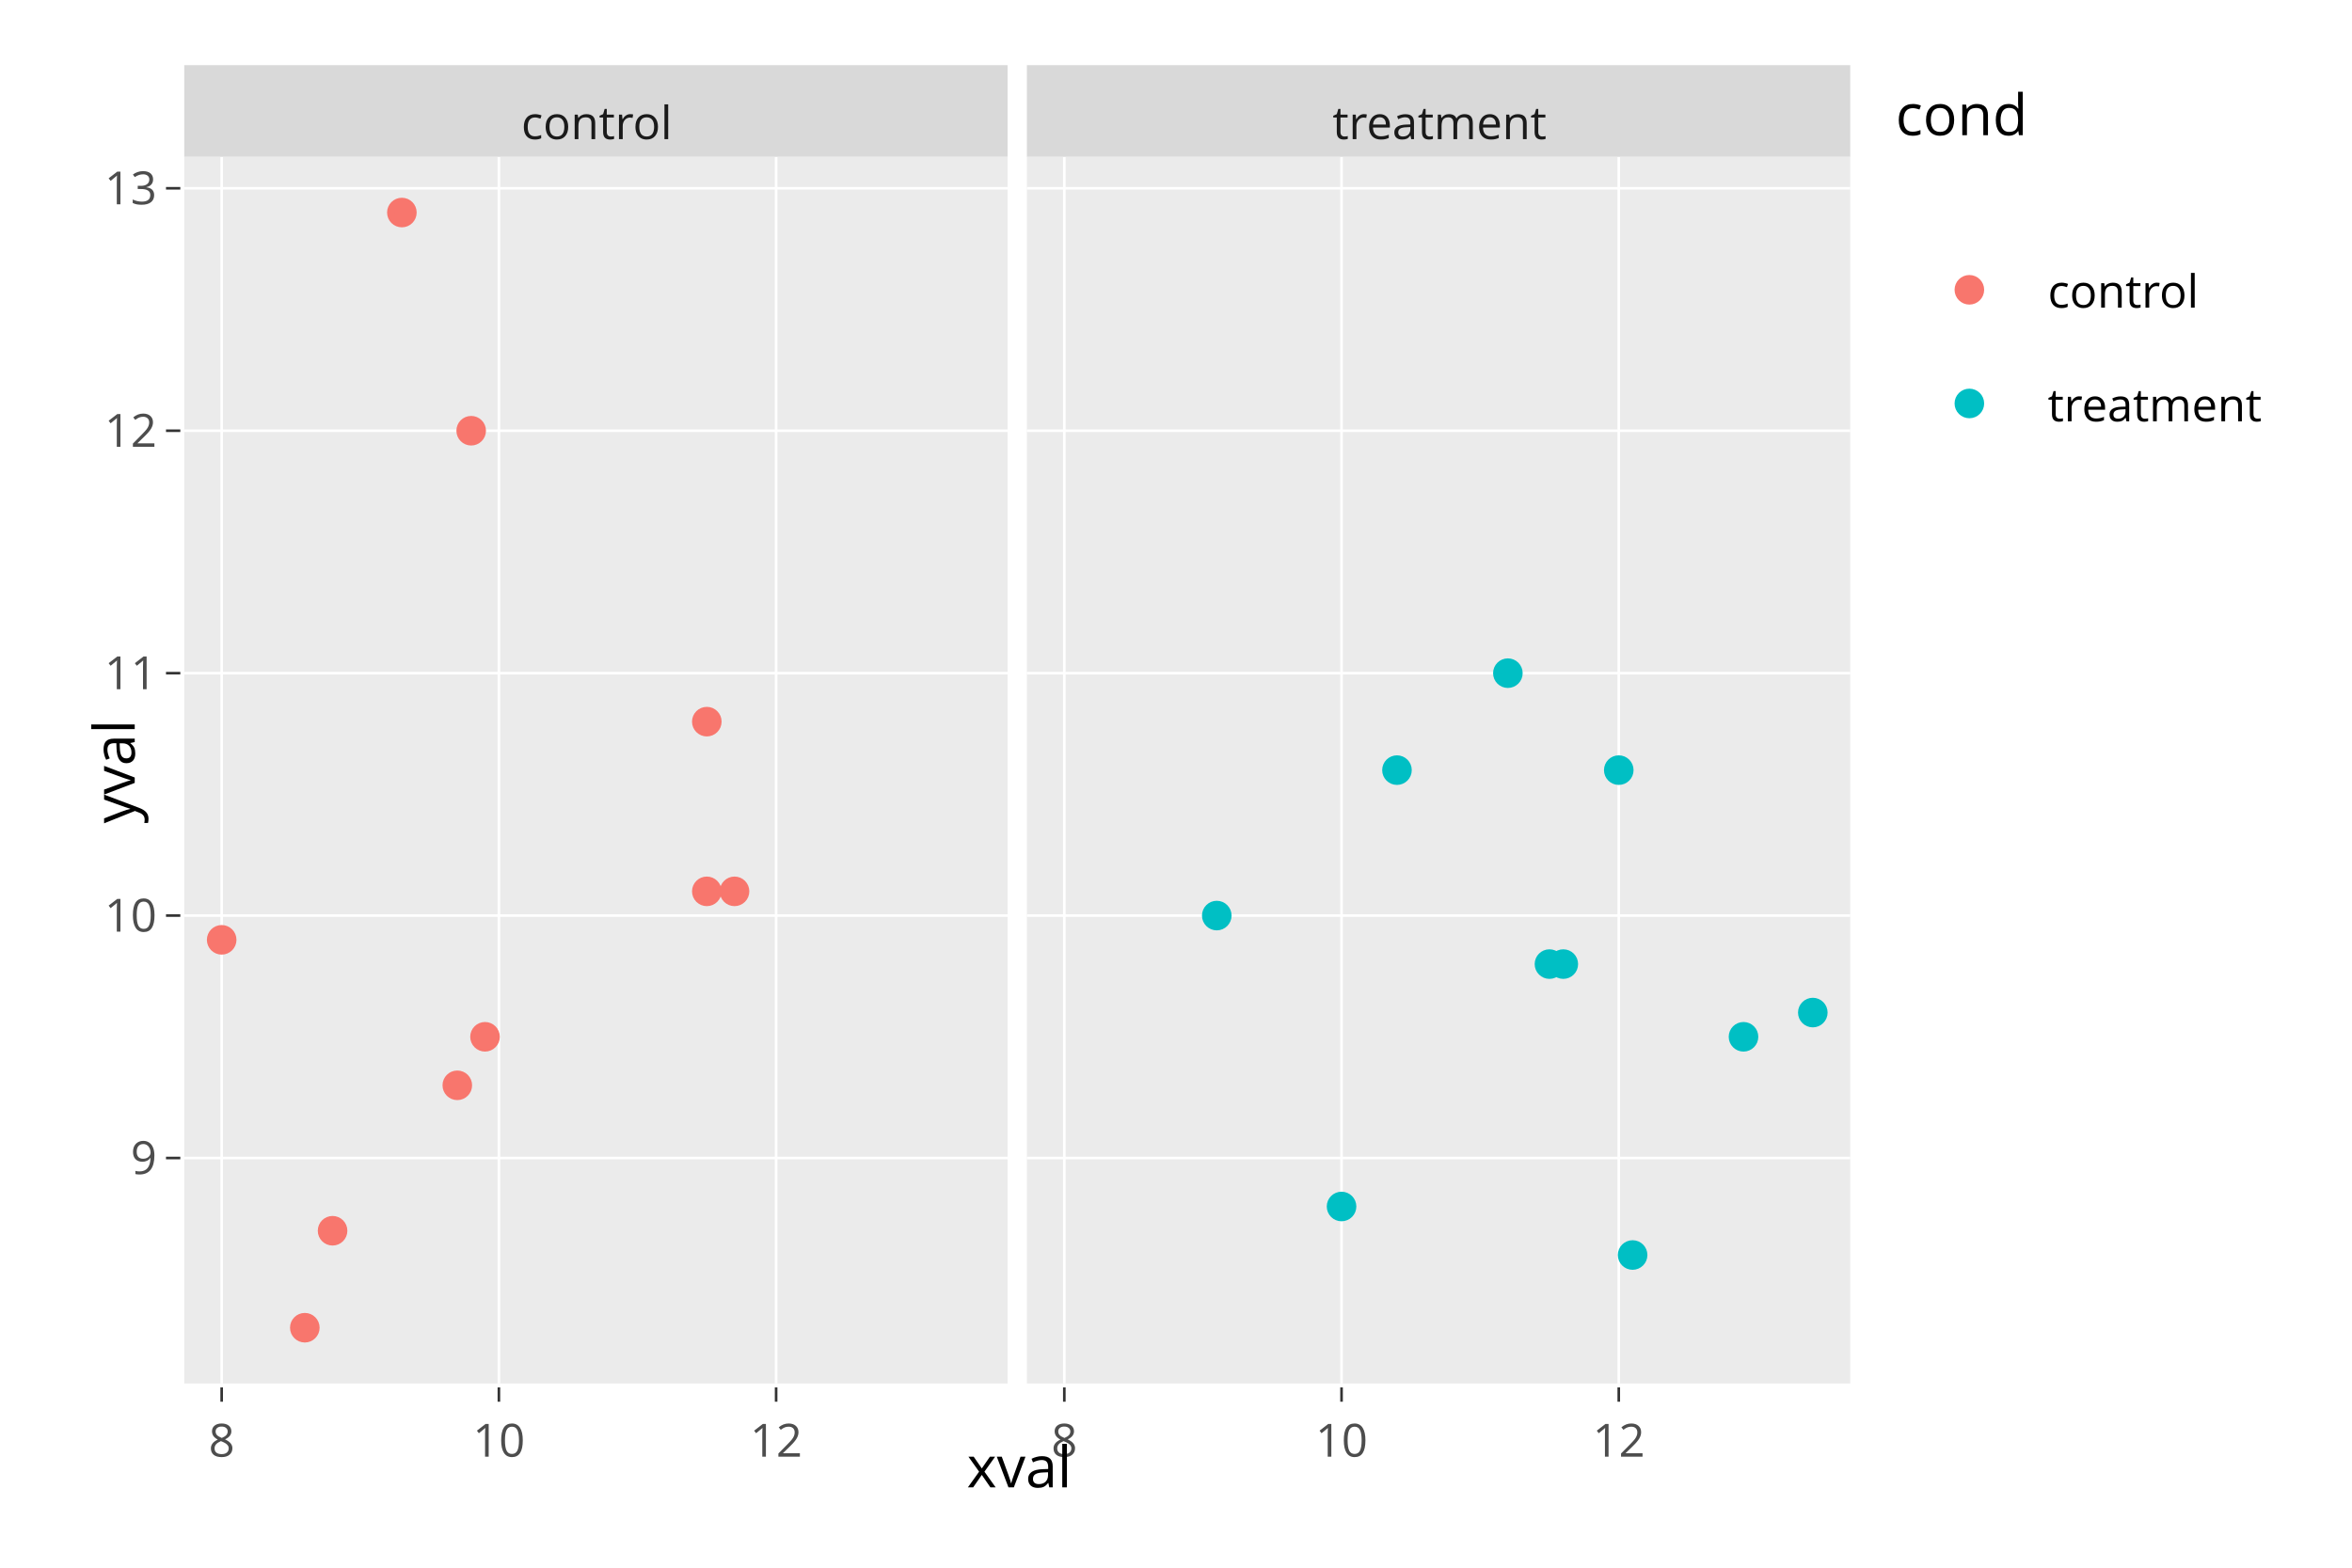
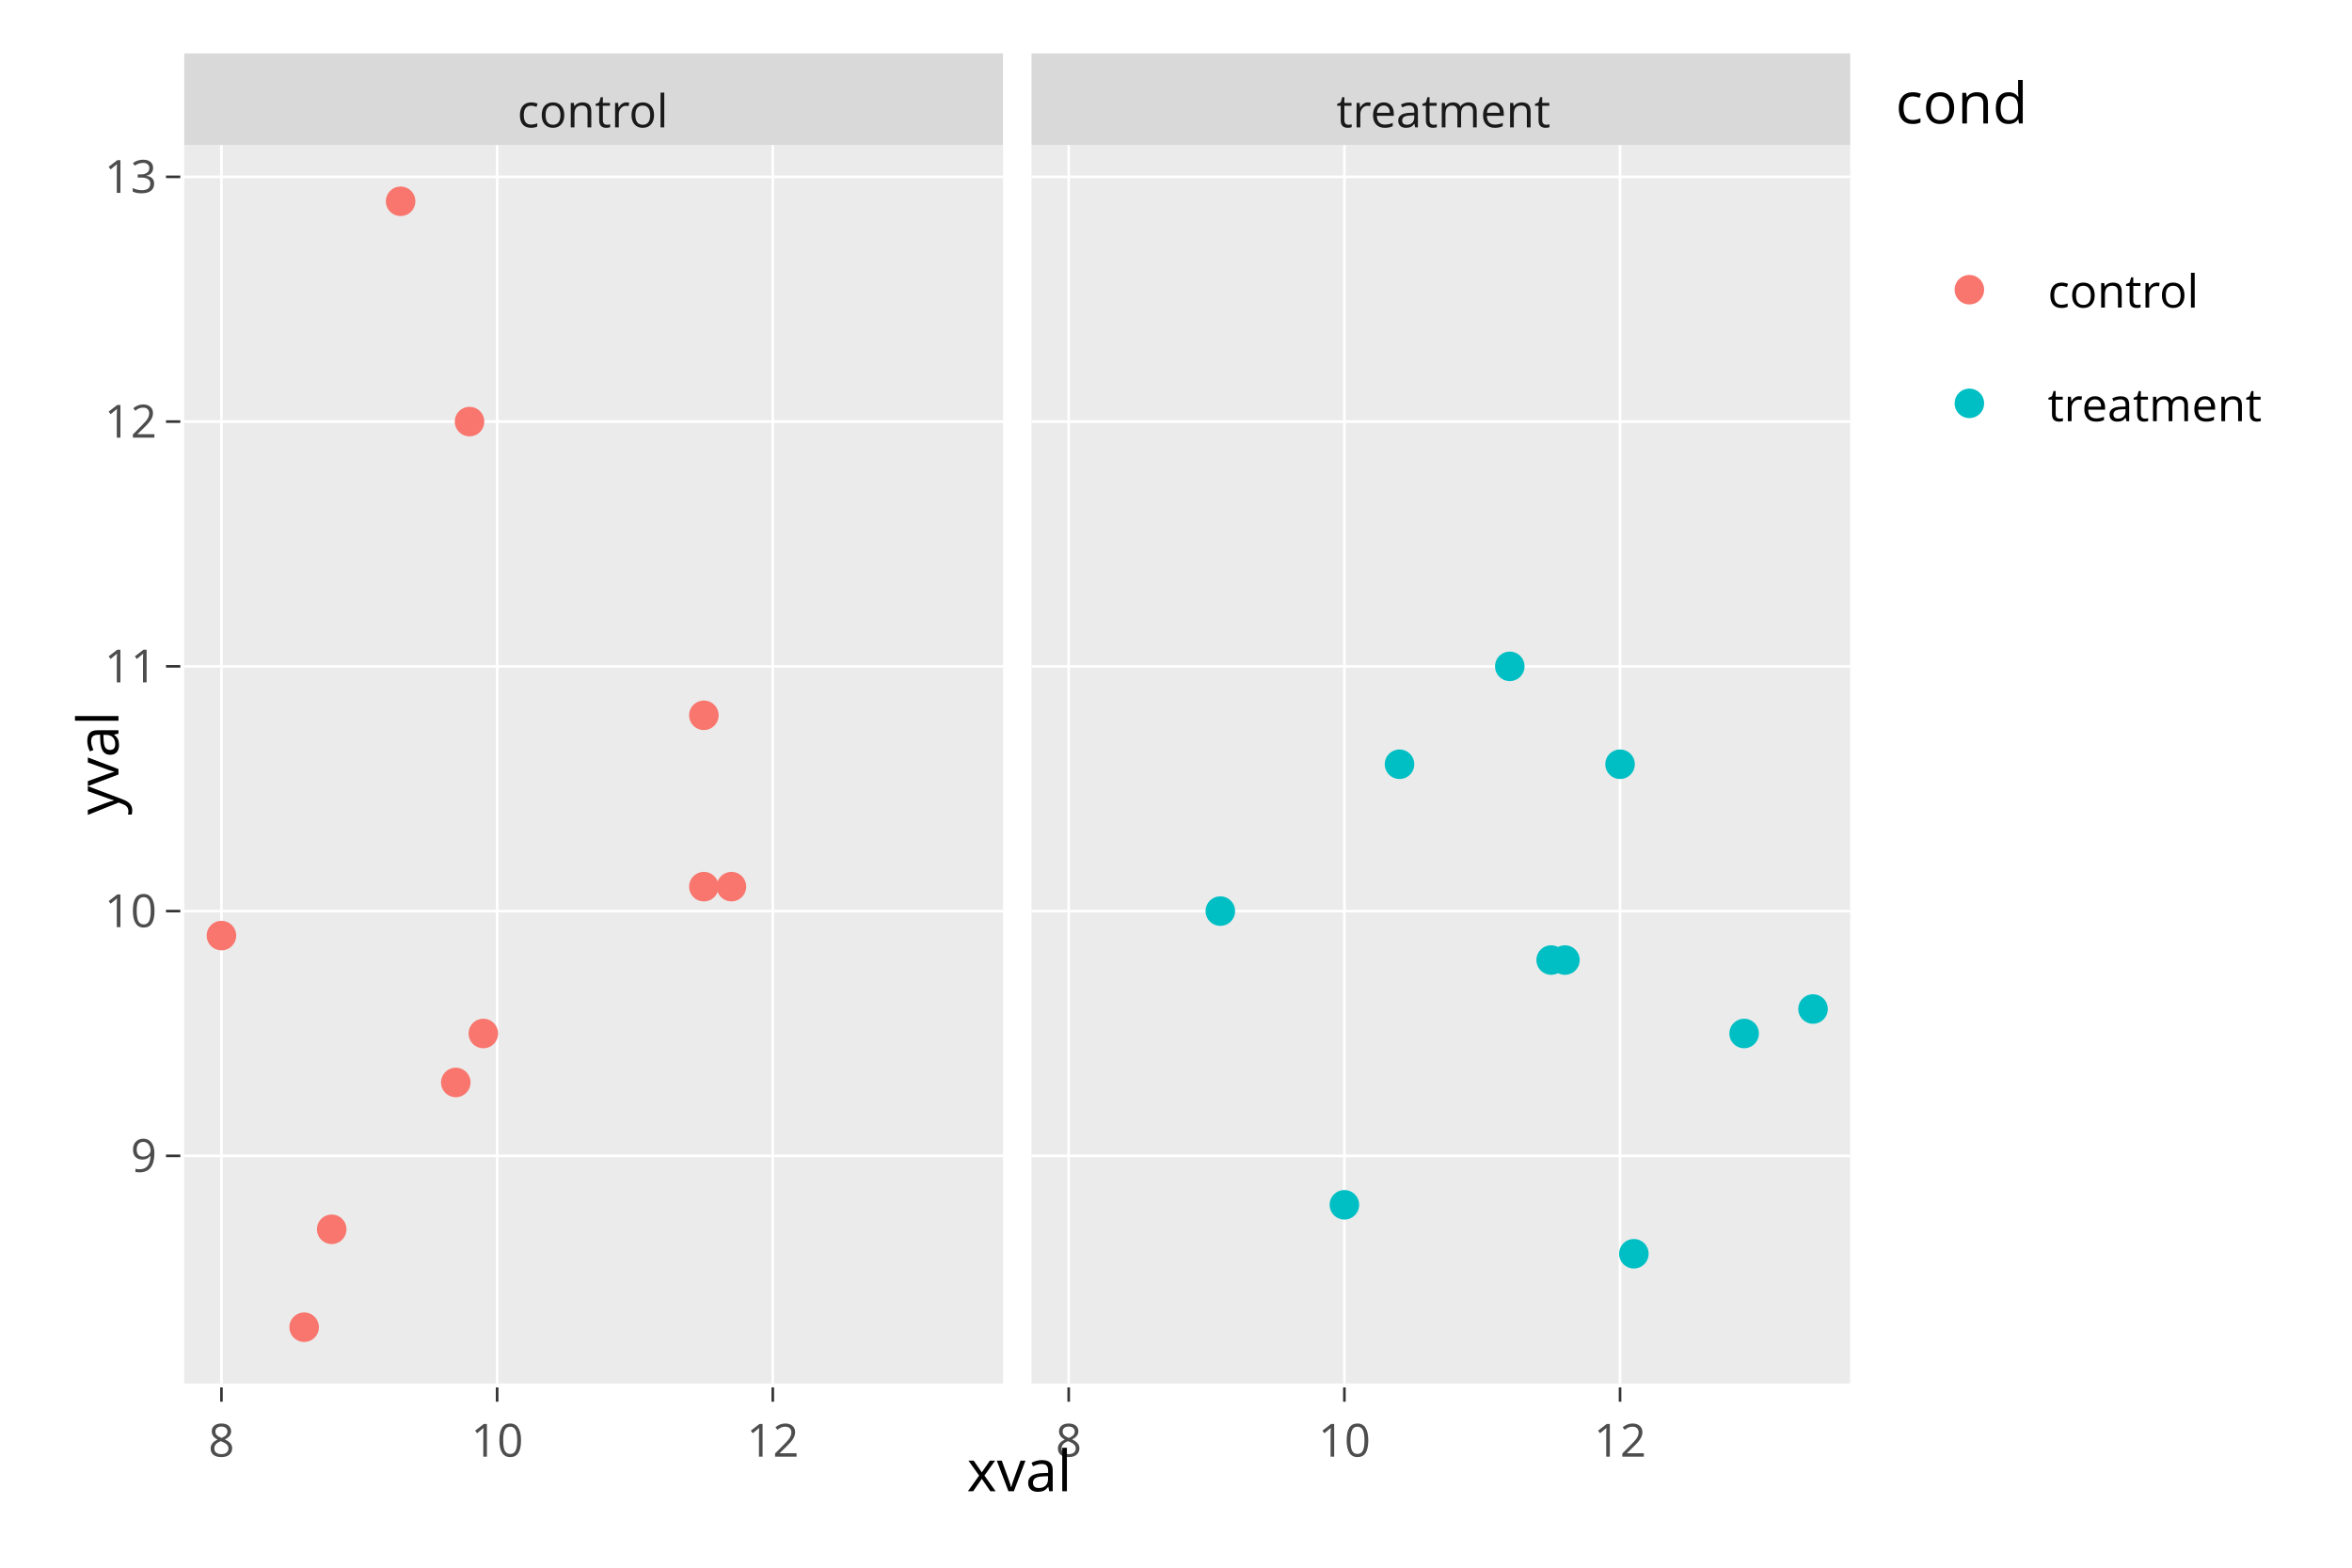
<svg xmlns="http://www.w3.org/2000/svg" class="main-svg" width="600" height="400" viewBox="0 0 600 400">
  <rect x="0" y="0" width="600" height="400" style="fill: rgb(255, 255, 255); fill-opacity: 1;" />
  <defs id="defs-">
    <g class="clips">
      <clipPath id="clipxyplot" class="plotclip">
-         <rect width="210.038" height="313" />
+         <rect width="208.861" height="316" />
      </clipPath>
      <clipPath id="clipx2yplot" class="plotclip">
-         <rect width="210.038" height="313" />
+         <rect width="208.861" height="316" />
      </clipPath>
      <clipPath class="axesclip" id="clipx">
-         <rect x="47" y="0" width="210.038" height="400" />
+         <rect x="47" y="0" width="208.861" height="400" />
      </clipPath>
      <clipPath class="axesclip" id="clipy">
-         <rect x="0" y="40" width="600" height="313" />
+         <rect x="0" y="37" width="600" height="316" />
      </clipPath>
      <clipPath class="axesclip" id="clipxy">
-         <rect x="47" y="40" width="210.038" height="313" />
+         <rect x="47" y="37" width="208.861" height="316" />
      </clipPath>
      <clipPath class="axesclip" id="clipx2">
-         <rect x="261.962" y="0" width="210.038" height="400" />
+         <rect x="263.139" y="0" width="208.861" height="400" />
      </clipPath>
      <clipPath class="axesclip" id="clipx2y">
-         <rect x="261.962" y="40" width="210.038" height="313" />
+         <rect x="263.139" y="37" width="208.861" height="316" />
      </clipPath>
    </g>
    <g class="gradients" />
  </defs>
  <g class="bglayer">
-     <rect class="bg" x="47" y="40" width="210.038" height="313" style="fill: rgb(235, 235, 235); fill-opacity: 1; stroke-width: 0;" />
-     <rect class="bg" x="261.962" y="40" width="210.038" height="313" style="fill: rgb(235, 235, 235); fill-opacity: 1; stroke-width: 0;" />
+     <rect class="bg" x="47" y="37" width="208.861" height="316" style="fill: rgb(235, 235, 235); fill-opacity: 1; stroke-width: 0;" />
+     <rect class="bg" x="263.139" y="37" width="208.861" height="316" style="fill: rgb(235, 235, 235); fill-opacity: 1; stroke-width: 0;" />
  </g>
  <g class="layer-below">
    <g class="imagelayer" />
    <g class="shapelayer" />
  </g>
  <g class="cartesianlayer">
    <g class="subplot xy">
      <g class="layer-subplot">
        <g class="shapelayer" />
        <g class="imagelayer" />
      </g>
      <g class="gridlayer">
        <g class="x">
-           <path class="xgrid crisp" d="M0,40v313" transform="translate(56.55,0)" style="stroke: rgb(255, 255, 255); stroke-opacity: 1; stroke-width: 0.664px;" />
-           <path class="xgrid crisp" d="M0,40v313" transform="translate(127.27,0)" style="stroke: rgb(255, 255, 255); stroke-opacity: 1; stroke-width: 0.664px;" />
-           <path class="xgrid crisp" d="M0,40v313" transform="translate(197.99,0)" style="stroke: rgb(255, 255, 255); stroke-opacity: 1; stroke-width: 0.664px;" />
+           <path class="xgrid crisp" d="M0,37v316" transform="translate(56.49,0)" style="stroke: rgb(255, 255, 255); stroke-opacity: 1; stroke-width: 0.664px;" />
+           <path class="xgrid crisp" d="M0,37v316" transform="translate(126.82,0)" style="stroke: rgb(255, 255, 255); stroke-opacity: 1; stroke-width: 0.664px;" />
+           <path class="xgrid crisp" d="M0,37v316" transform="translate(197.14,0)" style="stroke: rgb(255, 255, 255); stroke-opacity: 1; stroke-width: 0.664px;" />
        </g>
        <g class="y">
-           <path class="ygrid crisp" d="M47,0h210.038" transform="translate(0,295.47)" style="stroke: rgb(255, 255, 255); stroke-opacity: 1; stroke-width: 0.664px;" />
-           <path class="ygrid crisp" d="M47,0h210.038" transform="translate(0,233.61)" style="stroke: rgb(255, 255, 255); stroke-opacity: 1; stroke-width: 0.664px;" />
-           <path class="ygrid crisp" d="M47,0h210.038" transform="translate(0,171.76)" style="stroke: rgb(255, 255, 255); stroke-opacity: 1; stroke-width: 0.664px;" />
-           <path class="ygrid crisp" d="M47,0h210.038" transform="translate(0,109.9)" style="stroke: rgb(255, 255, 255); stroke-opacity: 1; stroke-width: 0.664px;" />
-           <path class="ygrid crisp" d="M47,0h210.038" transform="translate(0,48.04)" style="stroke: rgb(255, 255, 255); stroke-opacity: 1; stroke-width: 0.664px;" />
+           <path class="ygrid crisp" d="M47,0h208.861" transform="translate(0,294.92)" style="stroke: rgb(255, 255, 255); stroke-opacity: 1; stroke-width: 0.664px;" />
+           <path class="ygrid crisp" d="M47,0h208.861" transform="translate(0,232.47)" style="stroke: rgb(255, 255, 255); stroke-opacity: 1; stroke-width: 0.664px;" />
+           <path class="ygrid crisp" d="M47,0h208.861" transform="translate(0,170.02)" style="stroke: rgb(255, 255, 255); stroke-opacity: 1; stroke-width: 0.664px;" />
+           <path class="ygrid crisp" d="M47,0h208.861" transform="translate(0,107.57)" style="stroke: rgb(255, 255, 255); stroke-opacity: 1; stroke-width: 0.664px;" />
+           <path class="ygrid crisp" d="M47,0h208.861" transform="translate(0,45.12)" style="stroke: rgb(255, 255, 255); stroke-opacity: 1; stroke-width: 0.664px;" />
        </g>
      </g>
      <g class="zerolinelayer" />
      <path class="xlines-below" />
      <path class="ylines-below" />
      <g class="overlines-below" />
      <g class="xaxislayer-below" />
      <g class="yaxislayer-below" />
      <g class="overaxes-below" />
-       <g class="plot" transform="translate(47, 40)" clip-path="url(#clipxyplot)">
+       <g class="plot" transform="translate(47, 37)" clip-path="url(#clipxyplot)">
        <g class="scatterlayer mlayer">
          <g class="trace scatter trace-vdiffr-plotly-1" style="stroke-miterlimit: 2; opacity: 1;">
            <g class="points">
-               <path class="point" transform="translate(133.31,144.13)" d="M2.83,0A2.83,2.83 0 1,1 0,-2.83A2.83,2.83 0 0,1 2.83,0Z" style="opacity: 1; stroke-width: 1.89px; fill: rgb(248, 118, 109); fill-opacity: 1; stroke: rgb(248, 118, 109); stroke-opacity: 1;" />
-               <path class="point" transform="translate(55.52,14.23)" d="M2.83,0A2.83,2.83 0 1,1 0,-2.83A2.83,2.83 0 0,1 2.83,0Z" style="opacity: 1; stroke-width: 1.89px; fill: rgb(248, 118, 109); fill-opacity: 1; stroke: rgb(248, 118, 109); stroke-opacity: 1;" />
-               <path class="point" transform="translate(9.55,199.8)" d="M2.83,0A2.83,2.83 0 1,1 0,-2.83A2.83,2.83 0 0,1 2.83,0Z" style="opacity: 1; stroke-width: 1.89px; fill: rgb(248, 118, 109); fill-opacity: 1; stroke: rgb(248, 118, 109); stroke-opacity: 1;" />
-               <path class="point" transform="translate(133.31,187.43)" d="M2.83,0A2.83,2.83 0 1,1 0,-2.83A2.83,2.83 0 0,1 2.83,0Z" style="opacity: 1; stroke-width: 1.89px; fill: rgb(248, 118, 109); fill-opacity: 1; stroke: rgb(248, 118, 109); stroke-opacity: 1;" />
-               <path class="point" transform="translate(30.76,298.77)" d="M2.83,0A2.83,2.83 0 1,1 0,-2.83A2.83,2.83 0 0,1 2.83,0Z" style="opacity: 1; stroke-width: 1.89px; fill: rgb(248, 118, 109); fill-opacity: 1; stroke: rgb(248, 118, 109); stroke-opacity: 1;" />
-               <path class="point" transform="translate(76.73,224.54)" d="M2.83,0A2.83,2.83 0 1,1 0,-2.83A2.83,2.83 0 0,1 2.83,0Z" style="opacity: 1; stroke-width: 1.89px; fill: rgb(248, 118, 109); fill-opacity: 1; stroke: rgb(248, 118, 109); stroke-opacity: 1;" />
-               <path class="point" transform="translate(37.84,274.03)" d="M2.83,0A2.83,2.83 0 1,1 0,-2.83A2.83,2.83 0 0,1 2.83,0Z" style="opacity: 1; stroke-width: 1.89px; fill: rgb(248, 118, 109); fill-opacity: 1; stroke: rgb(248, 118, 109); stroke-opacity: 1;" />
-               <path class="point" transform="translate(140.38,187.43)" d="M2.83,0A2.83,2.83 0 1,1 0,-2.83A2.83,2.83 0 0,1 2.83,0Z" style="opacity: 1; stroke-width: 1.89px; fill: rgb(248, 118, 109); fill-opacity: 1; stroke: rgb(248, 118, 109); stroke-opacity: 1;" />
-               <path class="point" transform="translate(69.66,236.92)" d="M2.83,0A2.83,2.83 0 1,1 0,-2.83A2.83,2.83 0 0,1 2.83,0Z" style="opacity: 1; stroke-width: 1.89px; fill: rgb(248, 118, 109); fill-opacity: 1; stroke: rgb(248, 118, 109); stroke-opacity: 1;" />
-               <path class="point" transform="translate(73.2,69.9)" d="M2.83,0A2.83,2.83 0 1,1 0,-2.83A2.83,2.83 0 0,1 2.83,0Z" style="opacity: 1; stroke-width: 1.89px; fill: rgb(248, 118, 109); fill-opacity: 1; stroke: rgb(248, 118, 109); stroke-opacity: 1;" />
+               <path class="point" transform="translate(132.56,145.51)" d="M2.83,0A2.83,2.83 0 1,1 0,-2.83A2.83,2.83 0 0,1 2.83,0Z" style="opacity: 1; stroke-width: 1.89px; fill: rgb(248, 118, 109); fill-opacity: 1; stroke: rgb(248, 118, 109); stroke-opacity: 1;" />
+               <path class="point" transform="translate(55.2,14.36)" d="M2.83,0A2.83,2.83 0 1,1 0,-2.83A2.83,2.83 0 0,1 2.83,0Z" style="opacity: 1; stroke-width: 1.89px; fill: rgb(248, 118, 109); fill-opacity: 1; stroke: rgb(248, 118, 109); stroke-opacity: 1;" />
+               <path class="point" transform="translate(9.49,201.72)" d="M2.83,0A2.83,2.83 0 1,1 0,-2.83A2.83,2.83 0 0,1 2.83,0Z" style="opacity: 1; stroke-width: 1.89px; fill: rgb(248, 118, 109); fill-opacity: 1; stroke: rgb(248, 118, 109); stroke-opacity: 1;" />
+               <path class="point" transform="translate(132.56,189.23)" d="M2.83,0A2.83,2.83 0 1,1 0,-2.83A2.83,2.83 0 0,1 2.83,0Z" style="opacity: 1; stroke-width: 1.89px; fill: rgb(248, 118, 109); fill-opacity: 1; stroke: rgb(248, 118, 109); stroke-opacity: 1;" />
+               <path class="point" transform="translate(30.59,301.64)" d="M2.83,0A2.83,2.83 0 1,1 0,-2.83A2.83,2.83 0 0,1 2.83,0Z" style="opacity: 1; stroke-width: 1.89px; fill: rgb(248, 118, 109); fill-opacity: 1; stroke: rgb(248, 118, 109); stroke-opacity: 1;" />
+               <path class="point" transform="translate(76.3,226.7)" d="M2.83,0A2.83,2.83 0 1,1 0,-2.83A2.83,2.83 0 0,1 2.83,0Z" style="opacity: 1; stroke-width: 1.89px; fill: rgb(248, 118, 109); fill-opacity: 1; stroke: rgb(248, 118, 109); stroke-opacity: 1;" />
+               <path class="point" transform="translate(37.62,276.66)" d="M2.83,0A2.83,2.83 0 1,1 0,-2.83A2.83,2.83 0 0,1 2.83,0Z" style="opacity: 1; stroke-width: 1.89px; fill: rgb(248, 118, 109); fill-opacity: 1; stroke: rgb(248, 118, 109); stroke-opacity: 1;" />
+               <path class="point" transform="translate(139.59,189.23)" d="M2.83,0A2.83,2.83 0 1,1 0,-2.83A2.83,2.83 0 0,1 2.83,0Z" style="opacity: 1; stroke-width: 1.89px; fill: rgb(248, 118, 109); fill-opacity: 1; stroke: rgb(248, 118, 109); stroke-opacity: 1;" />
+               <path class="point" transform="translate(69.27,239.19)" d="M2.83,0A2.83,2.83 0 1,1 0,-2.83A2.83,2.83 0 0,1 2.83,0Z" style="opacity: 1; stroke-width: 1.89px; fill: rgb(248, 118, 109); fill-opacity: 1; stroke: rgb(248, 118, 109); stroke-opacity: 1;" />
+               <path class="point" transform="translate(72.78,70.57)" d="M2.83,0A2.83,2.83 0 1,1 0,-2.83A2.83,2.83 0 0,1 2.83,0Z" style="opacity: 1; stroke-width: 1.89px; fill: rgb(248, 118, 109); fill-opacity: 1; stroke: rgb(248, 118, 109); stroke-opacity: 1;" />
            </g>
          </g>
        </g>
      </g>
      <g class="overplot" />
      <path class="xlines-above crisp" d="" style="fill: none; stroke-width: 1px; stroke: rgb(0, 0, 0); stroke-opacity: 0;" />
      <path class="ylines-above crisp" d="" style="fill: none; stroke-width: 1px; stroke: rgb(0, 0, 0); stroke-opacity: 0;" />
      <g class="overlines-above" />
      <g class="xaxislayer-above">
-         <path class="xtick ticks crisp" d="M0,354v3.653" transform="translate(56.55,0)" style="stroke: rgb(51, 51, 51); stroke-opacity: 1; stroke-width: 0.664px;" />
-         <path class="xtick ticks crisp" d="M0,354v3.653" transform="translate(127.27,0)" style="stroke: rgb(51, 51, 51); stroke-opacity: 1; stroke-width: 0.664px;" />
-         <path class="xtick ticks crisp" d="M0,354v3.653" transform="translate(197.99,0)" style="stroke: rgb(51, 51, 51); stroke-opacity: 1; stroke-width: 0.664px;" />
+         <path class="xtick ticks crisp" d="M0,354v3.653" transform="translate(56.49,0)" style="stroke: rgb(51, 51, 51); stroke-opacity: 1; stroke-width: 0.664px;" />
+         <path class="xtick ticks crisp" d="M0,354v3.653" transform="translate(126.82,0)" style="stroke: rgb(51, 51, 51); stroke-opacity: 1; stroke-width: 0.664px;" />
+         <path class="xtick ticks crisp" d="M0,354v3.653" transform="translate(197.14,0)" style="stroke: rgb(51, 51, 51); stroke-opacity: 1; stroke-width: 0.664px;" />
        <g class="xtick">
-           <text text-anchor="middle" x="0" y="371.68" transform="translate(56.55,0)" style="font-family: 'Open Sans', verdana, arial, sans-serif; font-size: 11.69px; fill: rgb(77, 77, 77); fill-opacity: 1; white-space: pre;">8</text>
+           <text text-anchor="middle" x="0" y="371.68" transform="translate(56.49,0)" style="font-family: 'Open Sans', verdana, arial, sans-serif; font-size: 11.69px; fill: rgb(77, 77, 77); fill-opacity: 1; white-space: pre;">8</text>
        </g>
        <g class="xtick">
-           <text text-anchor="middle" x="0" y="371.68" transform="translate(127.27,0)" style="font-family: 'Open Sans', verdana, arial, sans-serif; font-size: 11.69px; fill: rgb(77, 77, 77); fill-opacity: 1; white-space: pre;">10</text>
+           <text text-anchor="middle" x="0" y="371.68" transform="translate(126.82,0)" style="font-family: 'Open Sans', verdana, arial, sans-serif; font-size: 11.69px; fill: rgb(77, 77, 77); fill-opacity: 1; white-space: pre;">10</text>
        </g>
        <g class="xtick">
-           <text text-anchor="middle" x="0" y="371.68" transform="translate(197.99,0)" style="font-family: 'Open Sans', verdana, arial, sans-serif; font-size: 11.69px; fill: rgb(77, 77, 77); fill-opacity: 1; white-space: pre;">12</text>
+           <text text-anchor="middle" x="0" y="371.68" transform="translate(197.14,0)" style="font-family: 'Open Sans', verdana, arial, sans-serif; font-size: 11.69px; fill: rgb(77, 77, 77); fill-opacity: 1; white-space: pre;">12</text>
        </g>
      </g>
      <g class="yaxislayer-above">
-         <path class="ytick ticks crisp" d="M46,0h-3.653" transform="translate(0,295.47)" style="stroke: rgb(51, 51, 51); stroke-opacity: 1; stroke-width: 0.664px;" />
-         <path class="ytick ticks crisp" d="M46,0h-3.653" transform="translate(0,233.61)" style="stroke: rgb(51, 51, 51); stroke-opacity: 1; stroke-width: 0.664px;" />
-         <path class="ytick ticks crisp" d="M46,0h-3.653" transform="translate(0,171.76)" style="stroke: rgb(51, 51, 51); stroke-opacity: 1; stroke-width: 0.664px;" />
-         <path class="ytick ticks crisp" d="M46,0h-3.653" transform="translate(0,109.9)" style="stroke: rgb(51, 51, 51); stroke-opacity: 1; stroke-width: 0.664px;" />
-         <path class="ytick ticks crisp" d="M46,0h-3.653" transform="translate(0,48.04)" style="stroke: rgb(51, 51, 51); stroke-opacity: 1; stroke-width: 0.664px;" />
-         <g class="ytick">
-           <text text-anchor="end" x="40.009" y="4.091" transform="translate(0,295.47)" style="font-family: 'Open Sans', verdana, arial, sans-serif; font-size: 11.69px; fill: rgb(77, 77, 77); fill-opacity: 1; white-space: pre;">9</text>
-         </g>
-         <g class="ytick">
-           <text text-anchor="end" x="40.009" y="4.091" transform="translate(0,233.61)" style="font-family: 'Open Sans', verdana, arial, sans-serif; font-size: 11.69px; fill: rgb(77, 77, 77); fill-opacity: 1; white-space: pre;">10</text>
-         </g>
-         <g class="ytick">
-           <text text-anchor="end" x="40.009" y="4.091" transform="translate(0,171.76)" style="font-family: 'Open Sans', verdana, arial, sans-serif; font-size: 11.69px; fill: rgb(77, 77, 77); fill-opacity: 1; white-space: pre;">11</text>
-         </g>
-         <g class="ytick">
-           <text text-anchor="end" x="40.009" y="4.091" transform="translate(0,109.9)" style="font-family: 'Open Sans', verdana, arial, sans-serif; font-size: 11.69px; fill: rgb(77, 77, 77); fill-opacity: 1; white-space: pre;">12</text>
-         </g>
-         <g class="ytick">
-           <text text-anchor="end" x="40.009" y="4.091" transform="translate(0,48.04)" style="font-family: 'Open Sans', verdana, arial, sans-serif; font-size: 11.69px; fill: rgb(77, 77, 77); fill-opacity: 1; white-space: pre;">13</text>
+         <path class="ytick ticks crisp" d="M46,0h-3.653" transform="translate(0,294.92)" style="stroke: rgb(51, 51, 51); stroke-opacity: 1; stroke-width: 0.664px;" />
+         <path class="ytick ticks crisp" d="M46,0h-3.653" transform="translate(0,232.47)" style="stroke: rgb(51, 51, 51); stroke-opacity: 1; stroke-width: 0.664px;" />
+         <path class="ytick ticks crisp" d="M46,0h-3.653" transform="translate(0,170.02)" style="stroke: rgb(51, 51, 51); stroke-opacity: 1; stroke-width: 0.664px;" />
+         <path class="ytick ticks crisp" d="M46,0h-3.653" transform="translate(0,107.57)" style="stroke: rgb(51, 51, 51); stroke-opacity: 1; stroke-width: 0.664px;" />
+         <path class="ytick ticks crisp" d="M46,0h-3.653" transform="translate(0,45.12)" style="stroke: rgb(51, 51, 51); stroke-opacity: 1; stroke-width: 0.664px;" />
+         <g class="ytick">
+           <text text-anchor="end" x="40.009" y="4.091" transform="translate(0,294.92)" style="font-family: 'Open Sans', verdana, arial, sans-serif; font-size: 11.69px; fill: rgb(77, 77, 77); fill-opacity: 1; white-space: pre;">9</text>
+         </g>
+         <g class="ytick">
+           <text text-anchor="end" x="40.009" y="4.091" transform="translate(0,232.47)" style="font-family: 'Open Sans', verdana, arial, sans-serif; font-size: 11.69px; fill: rgb(77, 77, 77); fill-opacity: 1; white-space: pre;">10</text>
+         </g>
+         <g class="ytick">
+           <text text-anchor="end" x="40.009" y="4.091" transform="translate(0,170.02)" style="font-family: 'Open Sans', verdana, arial, sans-serif; font-size: 11.69px; fill: rgb(77, 77, 77); fill-opacity: 1; white-space: pre;">11</text>
+         </g>
+         <g class="ytick">
+           <text text-anchor="end" x="40.009" y="4.091" transform="translate(0,107.57)" style="font-family: 'Open Sans', verdana, arial, sans-serif; font-size: 11.69px; fill: rgb(77, 77, 77); fill-opacity: 1; white-space: pre;">12</text>
+         </g>
+         <g class="ytick">
+           <text text-anchor="end" x="40.009" y="4.091" transform="translate(0,45.12)" style="font-family: 'Open Sans', verdana, arial, sans-serif; font-size: 11.69px; fill: rgb(77, 77, 77); fill-opacity: 1; white-space: pre;">13</text>
        </g>
      </g>
      <g class="overaxes-above" />
    </g>
    <g class="subplot x2y">
      <g class="layer-subplot">
        <g class="shapelayer" />
        <g class="imagelayer" />
      </g>
      <g class="gridlayer">
        <g class="x2">
-           <path class="x2grid crisp" d="M0,40v313" transform="translate(271.5117,0)" style="stroke: rgb(255, 255, 255); stroke-opacity: 1; stroke-width: 0.664px;" />
-           <path class="x2grid crisp" d="M0,40v313" transform="translate(342.2317,0)" style="stroke: rgb(255, 255, 255); stroke-opacity: 1; stroke-width: 0.664px;" />
-           <path class="x2grid crisp" d="M0,40v313" transform="translate(412.9517,0)" style="stroke: rgb(255, 255, 255); stroke-opacity: 1; stroke-width: 0.664px;" />
+           <path class="x2grid crisp" d="M0,37v316" transform="translate(272.6287,0)" style="stroke: rgb(255, 255, 255); stroke-opacity: 1; stroke-width: 0.664px;" />
+           <path class="x2grid crisp" d="M0,37v316" transform="translate(342.9587,0)" style="stroke: rgb(255, 255, 255); stroke-opacity: 1; stroke-width: 0.664px;" />
+           <path class="x2grid crisp" d="M0,37v316" transform="translate(413.2787,0)" style="stroke: rgb(255, 255, 255); stroke-opacity: 1; stroke-width: 0.664px;" />
        </g>
        <g class="y">
-           <path class="ygrid crisp" d="M261.962,0h210.038" transform="translate(0,295.47)" style="stroke: rgb(255, 255, 255); stroke-opacity: 1; stroke-width: 0.664px;" />
-           <path class="ygrid crisp" d="M261.962,0h210.038" transform="translate(0,233.61)" style="stroke: rgb(255, 255, 255); stroke-opacity: 1; stroke-width: 0.664px;" />
-           <path class="ygrid crisp" d="M261.962,0h210.038" transform="translate(0,171.76)" style="stroke: rgb(255, 255, 255); stroke-opacity: 1; stroke-width: 0.664px;" />
-           <path class="ygrid crisp" d="M261.962,0h210.038" transform="translate(0,109.9)" style="stroke: rgb(255, 255, 255); stroke-opacity: 1; stroke-width: 0.664px;" />
-           <path class="ygrid crisp" d="M261.962,0h210.038" transform="translate(0,48.04)" style="stroke: rgb(255, 255, 255); stroke-opacity: 1; stroke-width: 0.664px;" />
+           <path class="ygrid crisp" d="M263.139,0h208.861" transform="translate(0,294.92)" style="stroke: rgb(255, 255, 255); stroke-opacity: 1; stroke-width: 0.664px;" />
+           <path class="ygrid crisp" d="M263.139,0h208.861" transform="translate(0,232.47)" style="stroke: rgb(255, 255, 255); stroke-opacity: 1; stroke-width: 0.664px;" />
+           <path class="ygrid crisp" d="M263.139,0h208.861" transform="translate(0,170.02)" style="stroke: rgb(255, 255, 255); stroke-opacity: 1; stroke-width: 0.664px;" />
+           <path class="ygrid crisp" d="M263.139,0h208.861" transform="translate(0,107.57)" style="stroke: rgb(255, 255, 255); stroke-opacity: 1; stroke-width: 0.664px;" />
+           <path class="ygrid crisp" d="M263.139,0h208.861" transform="translate(0,45.12)" style="stroke: rgb(255, 255, 255); stroke-opacity: 1; stroke-width: 0.664px;" />
        </g>
      </g>
      <g class="zerolinelayer" />
      <path class="xlines-below" />
      <path class="ylines-below" />
      <g class="overlines-below" />
      <g class="xaxislayer-below" />
      <g class="yaxislayer-below" />
      <g class="overaxes-below" />
-       <g class="plot" transform="translate(261.9617, 40)" clip-path="url(#clipx2yplot)">
+       <g class="plot" transform="translate(263.1387, 37)" clip-path="url(#clipx2yplot)">
        <g class="scatterlayer mlayer">
          <g class="trace scatter trace-vdiffr-plotly-2" style="stroke-miterlimit: 2; opacity: 1;">
            <g class="points">
-               <path class="point" transform="translate(94.41,156.5)" d="M2.83,0A2.83,2.83 0 1,1 0,-2.83A2.83,2.83 0 0,1 2.83,0Z" style="opacity: 1; stroke-width: 1.89px; fill: rgb(0, 191, 196); fill-opacity: 1; stroke: rgb(0, 191, 196); stroke-opacity: 1;" />
-               <path class="point" transform="translate(154.52,280.22)" d="M2.83,0A2.83,2.83 0 1,1 0,-2.83A2.83,2.83 0 0,1 2.83,0Z" style="opacity: 1; stroke-width: 1.89px; fill: rgb(0, 191, 196); fill-opacity: 1; stroke: rgb(0, 191, 196); stroke-opacity: 1;" />
-               <path class="point" transform="translate(122.7,131.76)" d="M2.83,0A2.83,2.83 0 1,1 0,-2.83A2.83,2.83 0 0,1 2.83,0Z" style="opacity: 1; stroke-width: 1.89px; fill: rgb(0, 191, 196); fill-opacity: 1; stroke: rgb(0, 191, 196); stroke-opacity: 1;" />
-               <path class="point" transform="translate(80.27,267.84)" d="M2.83,0A2.83,2.83 0 1,1 0,-2.83A2.83,2.83 0 0,1 2.83,0Z" style="opacity: 1; stroke-width: 1.89px; fill: rgb(0, 191, 196); fill-opacity: 1; stroke: rgb(0, 191, 196); stroke-opacity: 1;" />
-               <path class="point" transform="translate(182.81,224.54)" d="M2.83,0A2.83,2.83 0 1,1 0,-2.83A2.83,2.83 0 0,1 2.83,0Z" style="opacity: 1; stroke-width: 1.89px; fill: rgb(0, 191, 196); fill-opacity: 1; stroke: rgb(0, 191, 196); stroke-opacity: 1;" />
-               <path class="point" transform="translate(48.44,193.61)" d="M2.83,0A2.83,2.83 0 1,1 0,-2.83A2.83,2.83 0 0,1 2.83,0Z" style="opacity: 1; stroke-width: 1.89px; fill: rgb(0, 191, 196); fill-opacity: 1; stroke: rgb(0, 191, 196); stroke-opacity: 1;" />
-               <path class="point" transform="translate(200.49,218.36)" d="M2.83,0A2.83,2.83 0 1,1 0,-2.83A2.83,2.83 0 0,1 2.83,0Z" style="opacity: 1; stroke-width: 1.89px; fill: rgb(0, 191, 196); fill-opacity: 1; stroke: rgb(0, 191, 196); stroke-opacity: 1;" />
-               <path class="point" transform="translate(136.84,205.99)" d="M2.83,0A2.83,2.83 0 1,1 0,-2.83A2.83,2.83 0 0,1 2.83,0Z" style="opacity: 1; stroke-width: 1.89px; fill: rgb(0, 191, 196); fill-opacity: 1; stroke: rgb(0, 191, 196); stroke-opacity: 1;" />
-               <path class="point" transform="translate(133.31,205.99)" d="M2.83,0A2.83,2.83 0 1,1 0,-2.83A2.83,2.83 0 0,1 2.83,0Z" style="opacity: 1; stroke-width: 1.89px; fill: rgb(0, 191, 196); fill-opacity: 1; stroke: rgb(0, 191, 196); stroke-opacity: 1;" />
-               <path class="point" transform="translate(150.99,156.5)" d="M2.83,0A2.83,2.83 0 1,1 0,-2.83A2.83,2.83 0 0,1 2.83,0Z" style="opacity: 1; stroke-width: 1.89px; fill: rgb(0, 191, 196); fill-opacity: 1; stroke: rgb(0, 191, 196); stroke-opacity: 1;" />
+               <path class="point" transform="translate(93.88,158)" d="M2.83,0A2.83,2.83 0 1,1 0,-2.83A2.83,2.83 0 0,1 2.83,0Z" style="opacity: 1; stroke-width: 1.89px; fill: rgb(0, 191, 196); fill-opacity: 1; stroke: rgb(0, 191, 196); stroke-opacity: 1;" />
+               <path class="point" transform="translate(153.66,282.9)" d="M2.83,0A2.83,2.83 0 1,1 0,-2.83A2.83,2.83 0 0,1 2.83,0Z" style="opacity: 1; stroke-width: 1.89px; fill: rgb(0, 191, 196); fill-opacity: 1; stroke: rgb(0, 191, 196); stroke-opacity: 1;" />
+               <path class="point" transform="translate(122.01,133.02)" d="M2.83,0A2.83,2.83 0 1,1 0,-2.83A2.83,2.83 0 0,1 2.83,0Z" style="opacity: 1; stroke-width: 1.89px; fill: rgb(0, 191, 196); fill-opacity: 1; stroke: rgb(0, 191, 196); stroke-opacity: 1;" />
+               <path class="point" transform="translate(79.82,270.41)" d="M2.83,0A2.83,2.83 0 1,1 0,-2.83A2.83,2.83 0 0,1 2.83,0Z" style="opacity: 1; stroke-width: 1.89px; fill: rgb(0, 191, 196); fill-opacity: 1; stroke: rgb(0, 191, 196); stroke-opacity: 1;" />
+               <path class="point" transform="translate(181.79,226.7)" d="M2.83,0A2.83,2.83 0 1,1 0,-2.83A2.83,2.83 0 0,1 2.83,0Z" style="opacity: 1; stroke-width: 1.89px; fill: rgb(0, 191, 196); fill-opacity: 1; stroke: rgb(0, 191, 196); stroke-opacity: 1;" />
+               <path class="point" transform="translate(48.17,195.47)" d="M2.83,0A2.83,2.83 0 1,1 0,-2.83A2.83,2.83 0 0,1 2.83,0Z" style="opacity: 1; stroke-width: 1.89px; fill: rgb(0, 191, 196); fill-opacity: 1; stroke: rgb(0, 191, 196); stroke-opacity: 1;" />
+               <path class="point" transform="translate(199.37,220.45)" d="M2.83,0A2.83,2.83 0 1,1 0,-2.83A2.83,2.83 0 0,1 2.83,0Z" style="opacity: 1; stroke-width: 1.89px; fill: rgb(0, 191, 196); fill-opacity: 1; stroke: rgb(0, 191, 196); stroke-opacity: 1;" />
+               <path class="point" transform="translate(136.08,207.96)" d="M2.83,0A2.83,2.83 0 1,1 0,-2.83A2.83,2.83 0 0,1 2.83,0Z" style="opacity: 1; stroke-width: 1.89px; fill: rgb(0, 191, 196); fill-opacity: 1; stroke: rgb(0, 191, 196); stroke-opacity: 1;" />
+               <path class="point" transform="translate(132.56,207.96)" d="M2.83,0A2.83,2.83 0 1,1 0,-2.83A2.83,2.83 0 0,1 2.83,0Z" style="opacity: 1; stroke-width: 1.89px; fill: rgb(0, 191, 196); fill-opacity: 1; stroke: rgb(0, 191, 196); stroke-opacity: 1;" />
+               <path class="point" transform="translate(150.14,158)" d="M2.83,0A2.83,2.83 0 1,1 0,-2.83A2.83,2.83 0 0,1 2.83,0Z" style="opacity: 1; stroke-width: 1.89px; fill: rgb(0, 191, 196); fill-opacity: 1; stroke: rgb(0, 191, 196); stroke-opacity: 1;" />
            </g>
          </g>
        </g>
      </g>
      <g class="overplot" />
      <path class="xlines-above crisp" d="" style="fill: none; stroke-width: 1px; stroke: rgb(0, 0, 0); stroke-opacity: 0;" />
      <path class="ylines-above crisp" d="M0,0" style="fill: none;" />
      <g class="overlines-above" />
      <g class="xaxislayer-above">
-         <path class="x2tick ticks crisp" d="M0,354v3.653" transform="translate(271.5117,0)" style="stroke: rgb(51, 51, 51); stroke-opacity: 1; stroke-width: 0.664px;" />
-         <path class="x2tick ticks crisp" d="M0,354v3.653" transform="translate(342.2317,0)" style="stroke: rgb(51, 51, 51); stroke-opacity: 1; stroke-width: 0.664px;" />
-         <path class="x2tick ticks crisp" d="M0,354v3.653" transform="translate(412.9517,0)" style="stroke: rgb(51, 51, 51); stroke-opacity: 1; stroke-width: 0.664px;" />
+         <path class="x2tick ticks crisp" d="M0,354v3.653" transform="translate(272.6287,0)" style="stroke: rgb(51, 51, 51); stroke-opacity: 1; stroke-width: 0.664px;" />
+         <path class="x2tick ticks crisp" d="M0,354v3.653" transform="translate(342.9587,0)" style="stroke: rgb(51, 51, 51); stroke-opacity: 1; stroke-width: 0.664px;" />
+         <path class="x2tick ticks crisp" d="M0,354v3.653" transform="translate(413.2787,0)" style="stroke: rgb(51, 51, 51); stroke-opacity: 1; stroke-width: 0.664px;" />
        <g class="x2tick">
-           <text text-anchor="middle" x="0" y="371.68" transform="translate(271.5117,0)" style="font-family: 'Open Sans', verdana, arial, sans-serif; font-size: 11.69px; fill: rgb(77, 77, 77); fill-opacity: 1; white-space: pre;">8</text>
+           <text text-anchor="middle" x="0" y="371.68" transform="translate(272.6287,0)" style="font-family: 'Open Sans', verdana, arial, sans-serif; font-size: 11.69px; fill: rgb(77, 77, 77); fill-opacity: 1; white-space: pre;">8</text>
        </g>
        <g class="x2tick">
-           <text text-anchor="middle" x="0" y="371.68" transform="translate(342.2317,0)" style="font-family: 'Open Sans', verdana, arial, sans-serif; font-size: 11.69px; fill: rgb(77, 77, 77); fill-opacity: 1; white-space: pre;">10</text>
+           <text text-anchor="middle" x="0" y="371.68" transform="translate(342.9587,0)" style="font-family: 'Open Sans', verdana, arial, sans-serif; font-size: 11.69px; fill: rgb(77, 77, 77); fill-opacity: 1; white-space: pre;">10</text>
        </g>
        <g class="x2tick">
-           <text text-anchor="middle" x="0" y="371.68" transform="translate(412.9517,0)" style="font-family: 'Open Sans', verdana, arial, sans-serif; font-size: 11.69px; fill: rgb(77, 77, 77); fill-opacity: 1; white-space: pre;">12</text>
+           <text text-anchor="middle" x="0" y="371.68" transform="translate(413.2787,0)" style="font-family: 'Open Sans', verdana, arial, sans-serif; font-size: 11.69px; fill: rgb(77, 77, 77); fill-opacity: 1; white-space: pre;">12</text>
        </g>
      </g>
      <g class="yaxislayer-above" />
      <g class="overaxes-above" />
    </g>
  </g>
  <g class="polarlayer" />
  <g class="ternarylayer" />
  <g class="geolayer" />
  <g class="pielayer" />
  <g class="glimages" />
  <defs id="topdefs-">
    <g class="clips" />
    <clipPath id="legend">
      <rect width="104.22" height="58.22" x="1.89" y="1.89" />
    </clipPath>
  </defs>
  <g class="layer-above">
    <g class="imagelayer" />
    <g class="shapelayer">
-       <path data-index="0" fill-rule="evenodd" d="M47,353H257.038V40H47Z" style="opacity: 1; stroke: rgb(0, 0, 0); stroke-opacity: 0; fill: rgb(0, 0, 0); fill-opacity: 0; stroke-width: 0px;" />
-       <path data-index="1" fill-rule="evenodd" d="M47,40H257.038V16.621H47Z" style="opacity: 1; stroke: rgb(0, 0, 0); stroke-opacity: 0; fill: rgb(217, 217, 217); fill-opacity: 1; stroke-width: 0.664px;" />
-       <path data-index="2" fill-rule="evenodd" d="M261.962,353H472V40H261.962Z" style="opacity: 1; stroke: rgb(0, 0, 0); stroke-opacity: 0; fill: rgb(0, 0, 0); fill-opacity: 0; stroke-width: 0px;" />
-       <path data-index="3" fill-rule="evenodd" d="M261.962,40H472V16.621H261.962Z" style="opacity: 1; stroke: rgb(0, 0, 0); stroke-opacity: 0; fill: rgb(217, 217, 217); fill-opacity: 1; stroke-width: 0.664px;" />
+       <path data-index="0" fill-rule="evenodd" d="M47,353H255.861V37H47Z" style="opacity: 1; stroke: rgb(0, 0, 0); stroke-opacity: 0; fill: rgb(0, 0, 0); fill-opacity: 0; stroke-width: 0px;" />
+       <path data-index="1" fill-rule="evenodd" d="M47,37H255.861V13.621H47Z" style="opacity: 1; stroke: rgb(0, 0, 0); stroke-opacity: 0; fill: rgb(217, 217, 217); fill-opacity: 1; stroke-width: 0.664px;" />
+       <path data-index="2" fill-rule="evenodd" d="M263.139,353H472V37H263.139Z" style="opacity: 1; stroke: rgb(0, 0, 0); stroke-opacity: 0; fill: rgb(0, 0, 0); fill-opacity: 0; stroke-width: 0px;" />
+       <path data-index="3" fill-rule="evenodd" d="M263.139,37H472V13.621H263.139Z" style="opacity: 1; stroke: rgb(0, 0, 0); stroke-opacity: 0; fill: rgb(217, 217, 217); fill-opacity: 1; stroke-width: 0.664px;" />
    </g>
  </g>
  <g class="infolayer">
-     <g class="legend" pointer-events="all" transform="translate(480.5, 57.55339)">
-       <rect class="bg" shape-rendering="crispEdges" width="106.11" height="60.11" x="0.945" y="0.945" style="stroke: rgb(0, 0, 0); stroke-opacity: 0; fill: rgb(255, 255, 255); fill-opacity: 1; stroke-width: 1.89px;" />
+     <g class="legend" pointer-events="all" transform="translate(480.5, 57.52756)">
+       <rect class="bg" shape-rendering="crispEdges" style="stroke: rgb(0, 0, 0); stroke-opacity: 0; fill: rgb(255, 255, 255); fill-opacity: 1; stroke-width: 1.89px;" width="106.11" height="60.11" x="0.945" y="0.945" />
      <g class="scrollbox" transform="translate(0, 0)" clip-path="url(#legend)">
        <g class="groups" transform="translate(0, 0)">
          <g class="traces" transform="translate(1.889764, 16.38976)" style="opacity: 1;">
            <g class="layers" style="opacity: 1;">
              <g class="legendfill" />
              <g class="legendlines" />
              <g class="legendsymbols">
                <g class="legendpoints">
                  <path class="scatterpts" transform="translate(20,0)" d="M2.83,0A2.83,2.83 0 1,1 0,-2.83A2.83,2.83 0 0,1 2.83,0Z" style="opacity: 1; stroke-width: 1.89px; fill: rgb(248, 118, 109); fill-opacity: 1; stroke: rgb(248, 118, 109); stroke-opacity: 1;" />
                </g>
              </g>
            </g>
            <text class="legendtext user-select-none" text-anchor="start" x="40" y="4.559" style="font-family: 'Open Sans', verdana, arial, sans-serif; font-size: 11.69px; fill: rgb(0, 0, 0); fill-opacity: 1; white-space: pre;">control</text>
-             <rect class="legendtoggle" pointer-events="all" x="0" y="-9.5" width="148" height="19" style="cursor: pointer; fill: rgb(0, 0, 0); fill-opacity: 0;" />
+             <rect class="legendtoggle" pointer-events="all" style="cursor: pointer; fill: rgb(0, 0, 0); fill-opacity: 0;" x="0" y="-9.5" width="148" height="19" />
          </g>
        </g>
        <g class="groups" transform="translate(0, 10)">
          <g class="traces" transform="translate(1.889764, 35.38976)" style="opacity: 1;">
            <g class="layers" style="opacity: 1;">
              <g class="legendfill" />
              <g class="legendlines" />
              <g class="legendsymbols">
                <g class="legendpoints">
                  <path class="scatterpts" transform="translate(20,0)" d="M2.83,0A2.83,2.83 0 1,1 0,-2.83A2.83,2.83 0 0,1 2.83,0Z" style="opacity: 1; stroke-width: 1.89px; fill: rgb(0, 191, 196); fill-opacity: 1; stroke: rgb(0, 191, 196); stroke-opacity: 1;" />
                </g>
              </g>
            </g>
            <text class="legendtext user-select-none" text-anchor="start" x="40" y="4.559" style="font-family: 'Open Sans', verdana, arial, sans-serif; font-size: 11.69px; fill: rgb(0, 0, 0); fill-opacity: 1; white-space: pre;">treatment</text>
            <rect class="legendtoggle" pointer-events="all" x="0" y="-9.5" width="148" height="19" style="cursor: pointer; fill: rgb(0, 0, 0); fill-opacity: 0;" />
          </g>
        </g>
      </g>
-       <rect class="scrollbar" rx="20" ry="3" width="0" height="0" x="0" y="0" style="fill: rgb(128, 139, 164); fill-opacity: 1;" />
+       <rect class="scrollbar" rx="20" ry="3" width="0" height="0" style="fill: rgb(128, 139, 164); fill-opacity: 1;" x="0" y="0" />
    </g>
    <g class="g-gtitle" />
    <g class="g-xtitle" />
    <g class="g-x2title" />
    <g class="g-ytitle" />
    <g class="annotation" data-index="0" style="opacity: 1;">
-       <g class="annotation-text-g" transform="rotate(0,259.5,373.5624)">
-         <g class="cursor-pointer" transform="translate(243, 363)">
+       <g class="annotation-text-g" transform="rotate(0,259.5,375.1826)">
+         <g class="cursor-pointer" transform="translate(243, 364)">
          <rect class="bg" x="0.5" y="0.5" width="33" height="21" style="stroke-width: 1px; stroke: rgb(0, 0, 0); stroke-opacity: 0; fill: rgb(0, 0, 0); fill-opacity: 0;" />
          <text class="annotation-text" text-anchor="middle" x="17.031" y="16.5" style="font-family: 'Open Sans', verdana, arial, sans-serif; font-size: 14.612px; fill: rgb(0, 0, 0); fill-opacity: 1; white-space: pre;">xval</text>
        </g>
      </g>
    </g>
    <g class="annotation" data-index="1" style="opacity: 1;">
-       <g class="annotation-text-g" transform="rotate(-90,28.36873,196.5)">
-         <g class="cursor-pointer" transform="translate(11, 186)">
+       <g class="annotation-text-g" transform="rotate(-90,24.72003,195)">
+         <g class="cursor-pointer" transform="translate(8, 184)">
          <rect class="bg" x="0.5" y="0.5" width="33" height="21" style="stroke-width: 1px; stroke: rgb(0, 0, 0); stroke-opacity: 0; fill: rgb(0, 0, 0); fill-opacity: 0;" />
          <text class="annotation-text" text-anchor="middle" x="17.031" y="16.5" style="font-family: 'Open Sans', verdana, arial, sans-serif; font-size: 14.612px; fill: rgb(0, 0, 0); fill-opacity: 1; white-space: pre;">yval</text>
        </g>
      </g>
    </g>
    <g class="annotation" data-index="2" style="opacity: 1;">
-       <g class="annotation-text-g" transform="rotate(0,152.0192,31)">
-         <g class="cursor-pointer" transform="translate(130, 22)">
+       <g class="annotation-text-g" transform="rotate(0,151.4307,28)">
+         <g class="cursor-pointer" transform="translate(129, 19)">
          <rect class="bg" x="0.5" y="0.5" width="43" height="17" style="stroke-width: 1px; stroke: rgb(0, 0, 0); stroke-opacity: 0; fill: rgb(0, 0, 0); fill-opacity: 0;" />
          <text class="annotation-text" text-anchor="middle" x="22.219" y="13.5" style="font-family: 'Open Sans', verdana, arial, sans-serif; font-size: 11.69px; fill: rgb(26, 26, 26); fill-opacity: 1; white-space: pre;">control</text>
        </g>
      </g>
    </g>
    <g class="annotation" data-index="3" style="opacity: 1;">
-       <g class="annotation-text-g" transform="rotate(0,366.9808,31)">
-         <g class="cursor-pointer" transform="translate(336, 22)">
+       <g class="annotation-text-g" transform="rotate(0,367.5693,28)">
+         <g class="cursor-pointer" transform="translate(337, 19)">
          <rect class="bg" x="0.5" y="0.5" width="61" height="17" style="stroke-width: 1px; stroke: rgb(0, 0, 0); stroke-opacity: 0; fill: rgb(0, 0, 0); fill-opacity: 0;" />
          <text class="annotation-text" text-anchor="middle" x="31.234" y="13.5" style="font-family: 'Open Sans', verdana, arial, sans-serif; font-size: 11.69px; fill: rgb(26, 26, 26); fill-opacity: 1; white-space: pre;">treatment</text>
        </g>
      </g>
    </g>
    <g class="annotation" data-index="4" style="opacity: 1;">
-       <g class="annotation-text-g" transform="rotate(0,500,29)">
-         <g class="cursor-pointer" transform="translate(481, 18)">
+       <g class="annotation-text-g" transform="rotate(0,500,26)">
+         <g class="cursor-pointer" transform="translate(481, 15)">
          <rect class="bg" x="0.5" y="0.5" width="38" height="21" style="stroke-width: 1px; stroke: rgb(0, 0, 0); stroke-opacity: 0; fill: rgb(0, 0, 0); fill-opacity: 0;" />
          <text class="annotation-text" text-anchor="middle" x="19.406" y="16.5" style="font-family: 'Open Sans', verdana, arial, sans-serif; font-size: 14.612px; fill: rgb(0, 0, 0); fill-opacity: 1; white-space: pre;">cond</text>
        </g>
      </g>
    </g>
  </g>
</svg>
